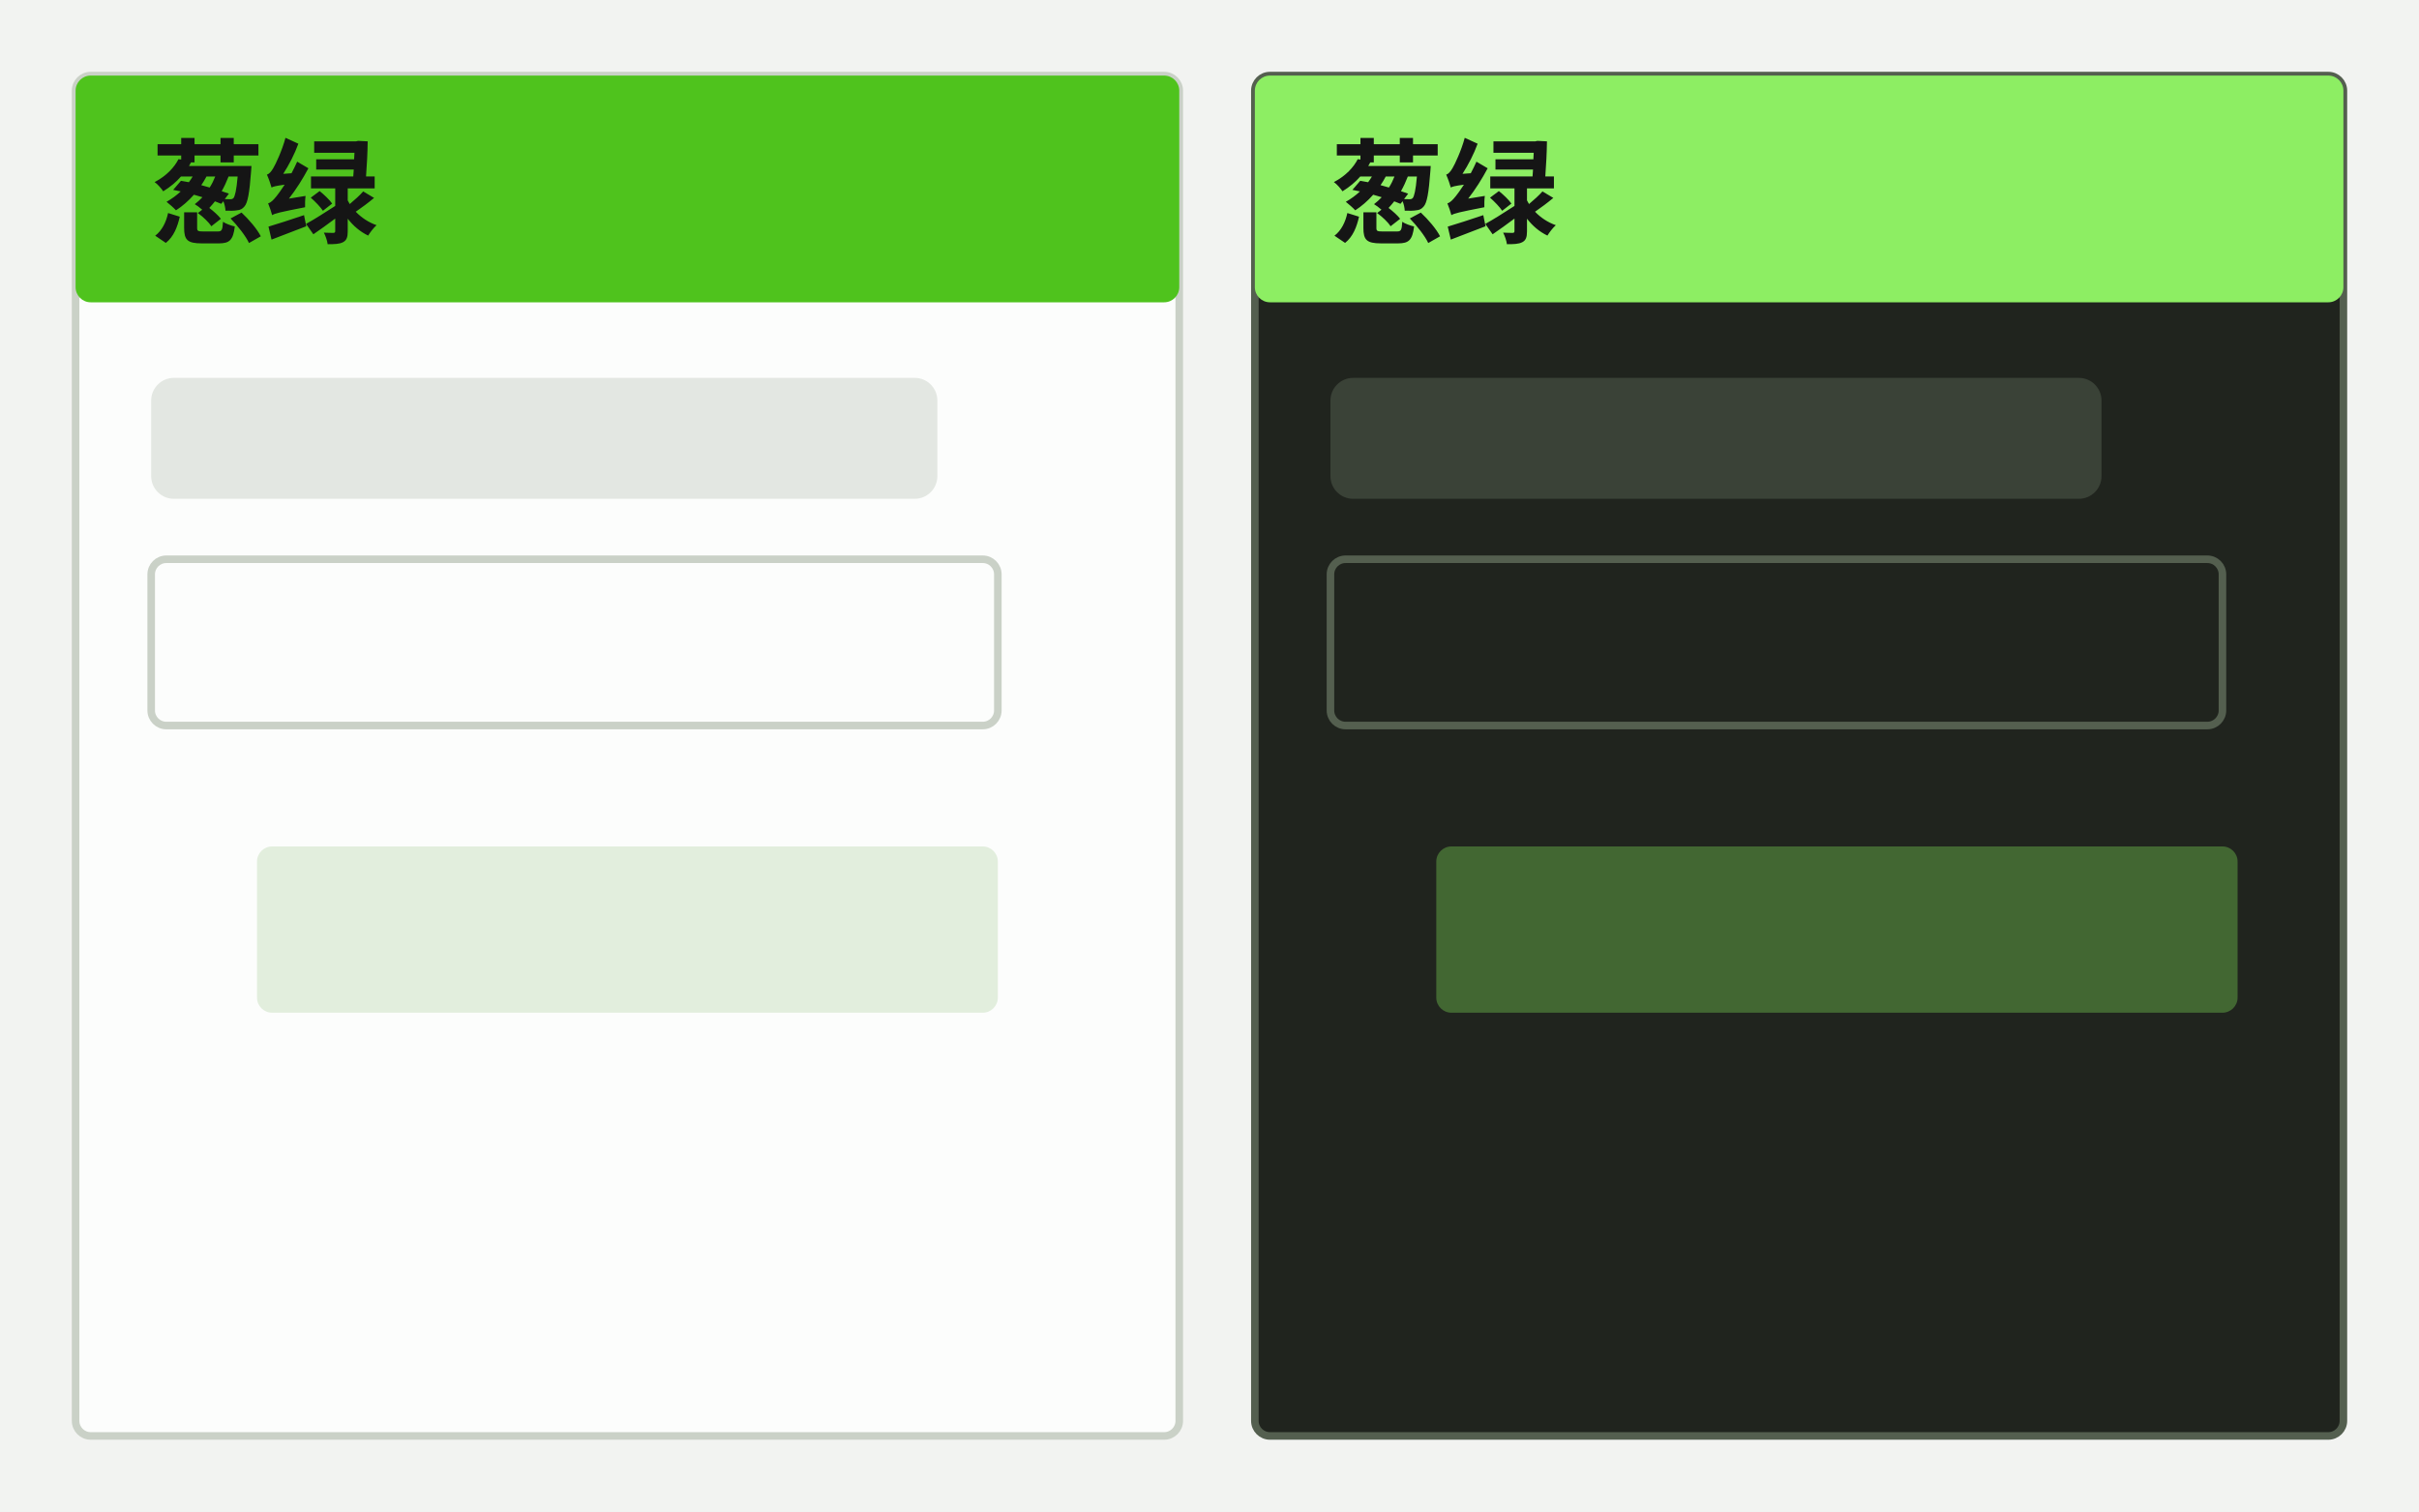
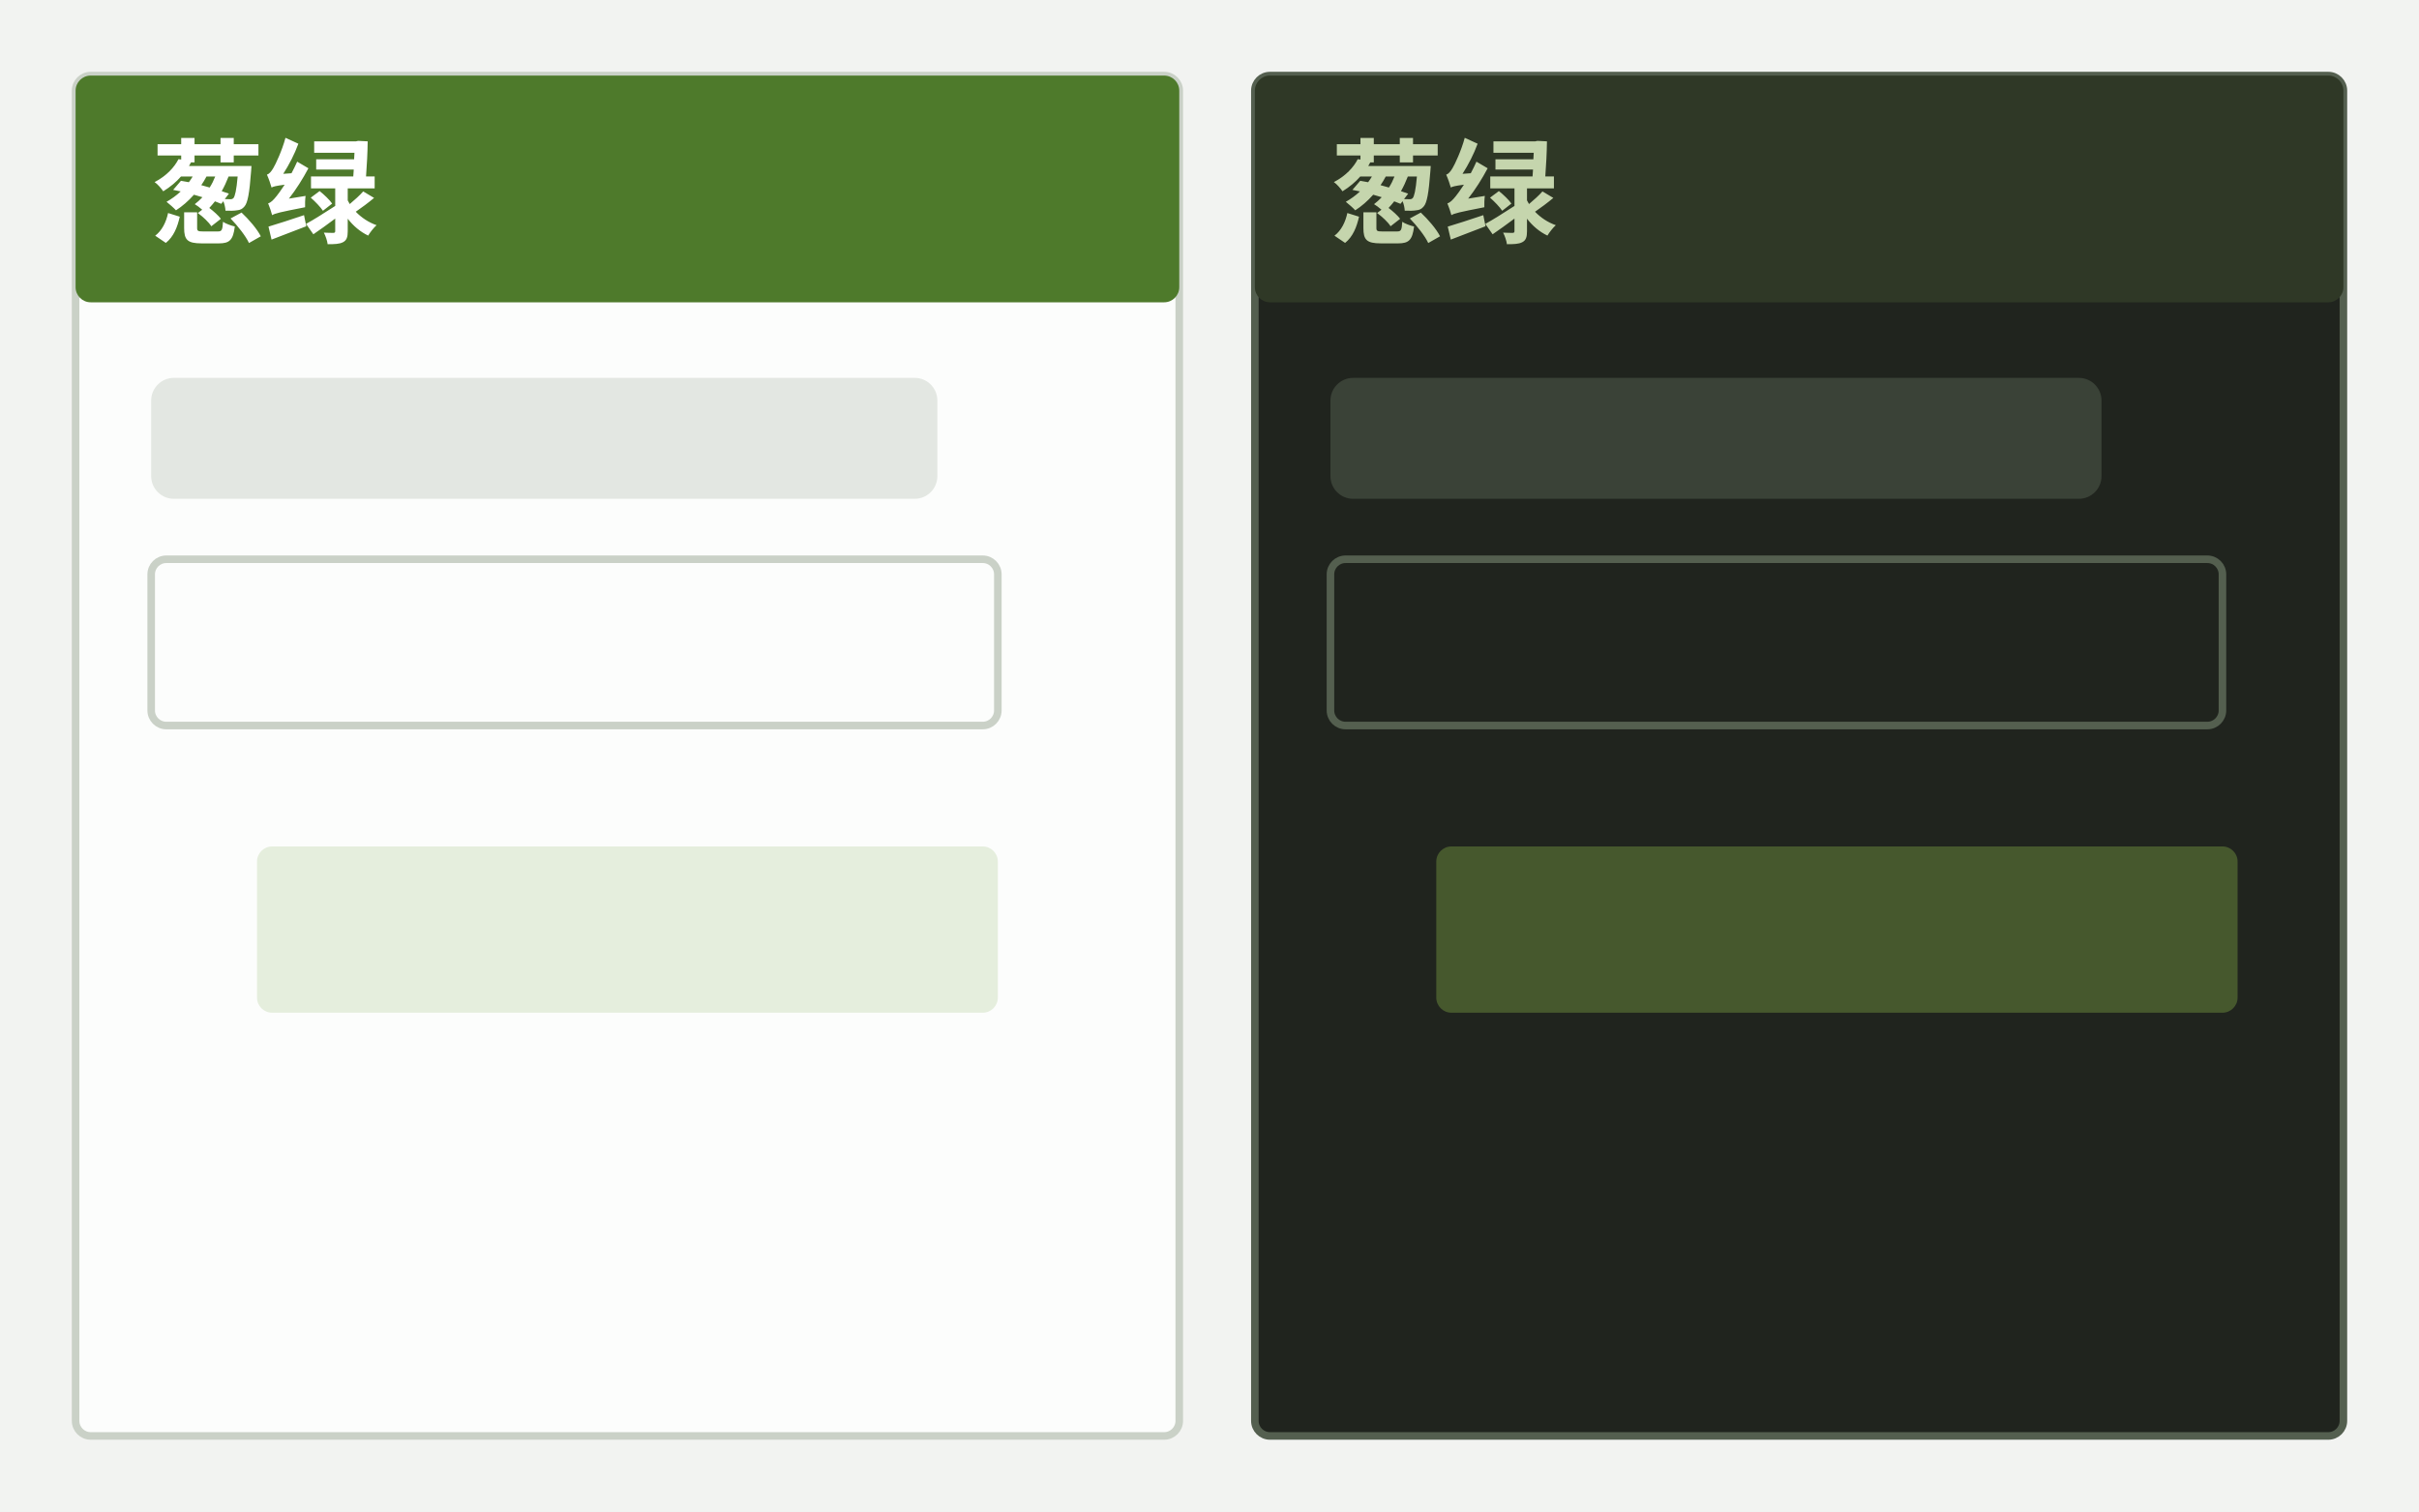
<svg xmlns="http://www.w3.org/2000/svg" width="320" height="200" viewBox="0 0 320 200">
  <rect width="320" height="200" fill="#f2f3f1" />
  <rect x="10" y="10" width="146" height="180" rx="2" fill="#fcfdfc" stroke="#cad1c7" stroke-width="1" />
-   <rect x="10" y="10" width="146" height="30" rx="2" fill="#4fc31d" />
-   <text x="20" y="31" font-family="Arial,sans-serif" font-size="15" font-weight="bold" fill="#151515">葱绿</text>
+   <rect x="10" y="10" width="146" height="30" rx="2" fill="#4e7a2b" />
+   <text x="20" y="31" font-family="Arial,sans-serif" font-size="15" font-weight="bold" fill="#ffffff">葱绿</text>
  <rect x="20" y="50" width="104" height="16" rx="3" fill="#cad1c7" opacity=".5" />
  <rect x="20" y="74" width="112" height="22" rx="2" fill="#fcfdfc" stroke="#cad1c7" />
-   <rect x="34" y="112" width="98" height="22" rx="2" fill="#e2eedd" />
+   <rect x="34" y="112" width="98" height="22" rx="2" fill="#e5eedd" />
  <rect x="166" y="10" width="144" height="180" rx="2" fill="#20241e" stroke="#545f4f" stroke-width="1" />
-   <rect x="166" y="10" width="144" height="30" rx="2" fill="#8dee63" />
-   <text x="176" y="31" font-family="Arial,sans-serif" font-size="15" font-weight="bold" fill="#151515">葱绿</text>
+   <rect x="166" y="10" width="144" height="30" rx="2" fill="#2f3826" />
+   <text x="176" y="31" font-family="Arial,sans-serif" font-size="15" font-weight="bold" fill="#c5d5ad">葱绿</text>
  <rect x="176" y="50" width="102" height="16" rx="3" fill="#545f4f" opacity=".5" />
  <rect x="176" y="74" width="118" height="22" rx="2" fill="#20241e" stroke="#545f4f" />
-   <rect x="190" y="112" width="106" height="22" rx="2" fill="#426732" />
+   <rect x="190" y="112" width="106" height="22" rx="2" fill="#46582d" />
</svg>
